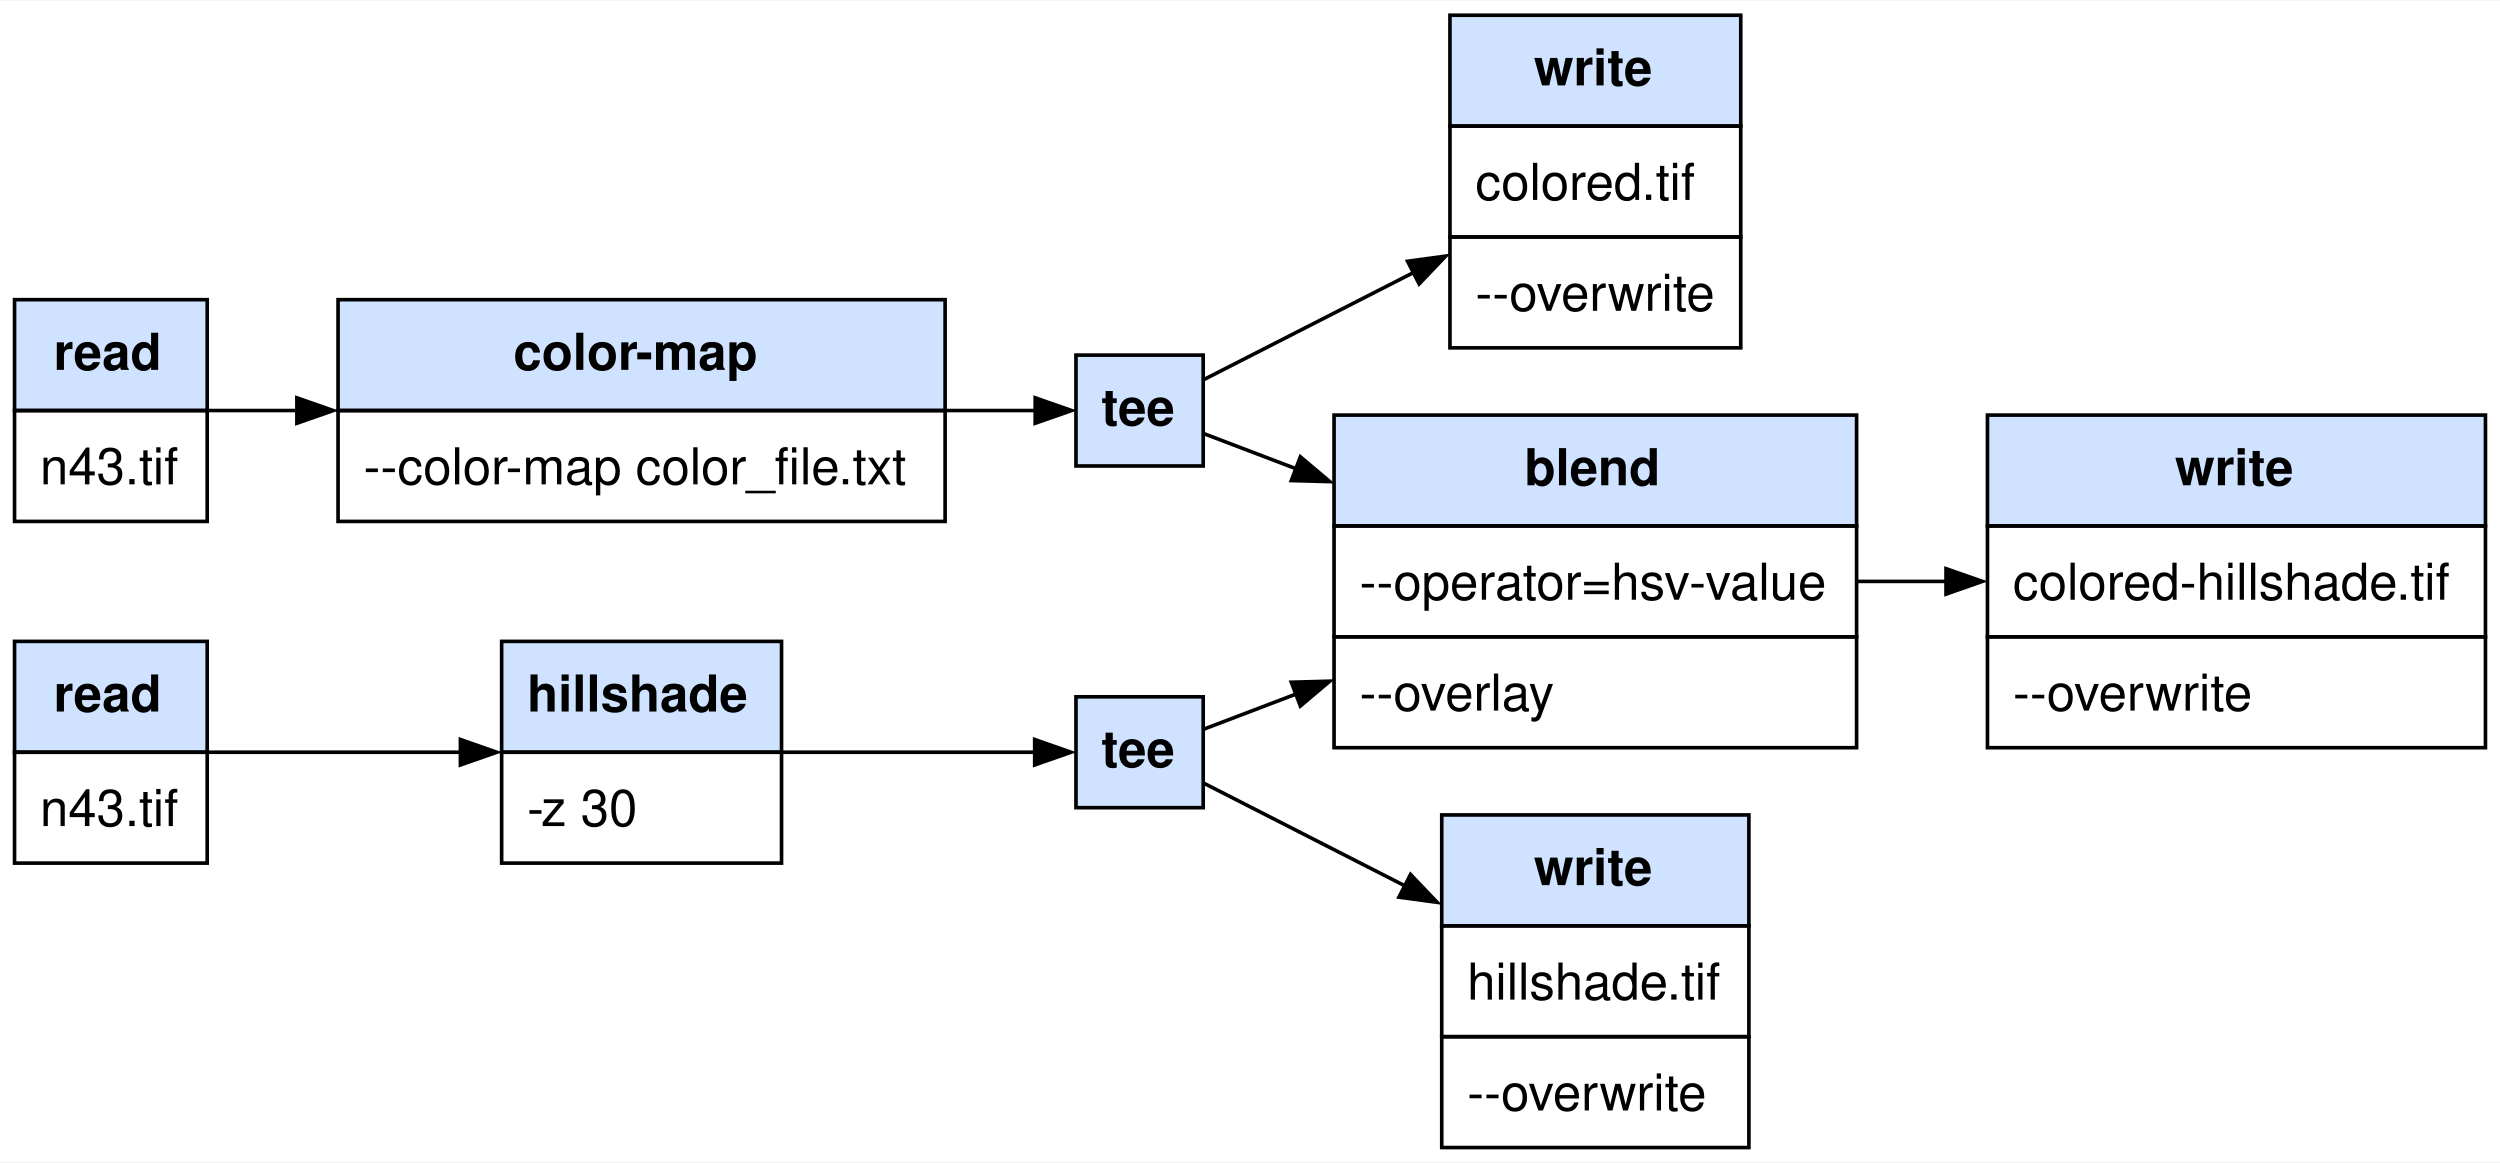
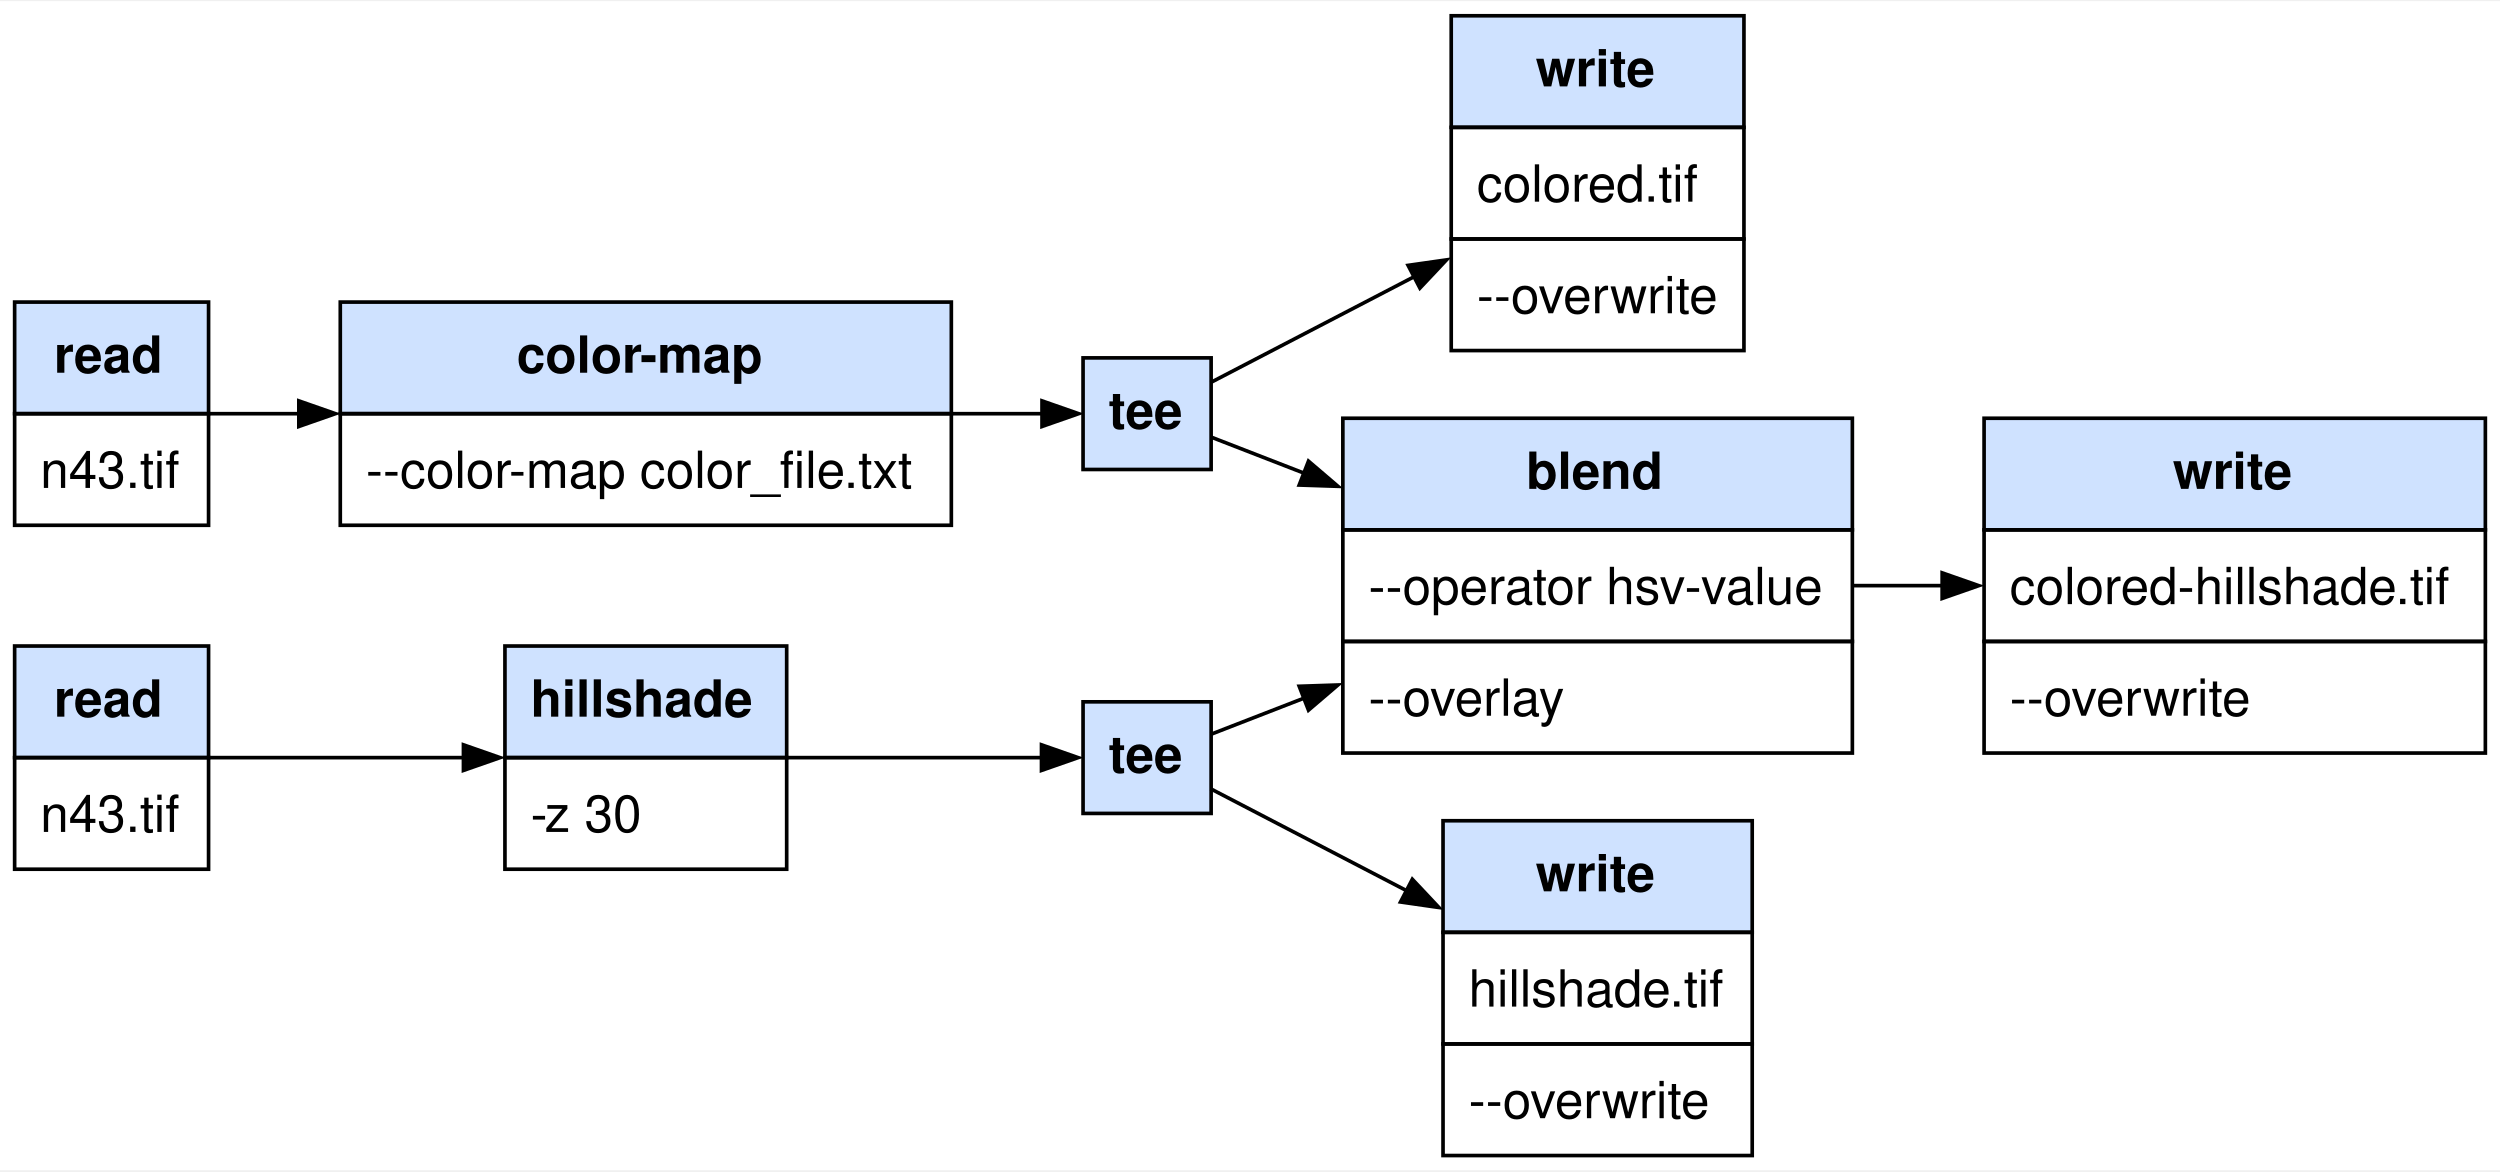
- <svg xmlns="http://www.w3.org/2000/svg" xmlns:xlink="http://www.w3.org/1999/xlink" width="688pt" height="320pt" viewBox="0.00 0.00 687.75 319.50">
+ <svg xmlns="http://www.w3.org/2000/svg" xmlns:xlink="http://www.w3.org/1999/xlink" width="683pt" height="320pt" viewBox="0.00 0.00 683.25 319.50">
  <g id="graph0" class="graph" transform="scale(1 1) rotate(0) translate(4 315.5)">
-     <polygon fill="white" stroke="none" points="-4,4 -4,-315.5 683.75,-315.5 683.75,4 -4,4" />
+     <polygon fill="white" stroke="none" points="-4,4 -4,-315.5 679.25,-315.5 679.25,4 -4,4" />
    <g id="node1" class="node">
-       <polygon fill="#cfe2ff" stroke="none" points="0,-202.75 0,-233.25 53,-233.25 53,-202.75 0,-202.75" />
-       <polygon fill="none" stroke="black" points="0,-202.75 0,-233.25 53,-233.25 53,-202.75 0,-202.75" />
-       <text text-anchor="start" x="10.75" y="-213.95" font-family="Helvetica,sans-Serif" font-weight="bold" font-size="14.00">read</text>
-       <polygon fill="none" stroke="black" points="0,-172.25 0,-202.75 53,-202.75 53,-172.25 0,-172.25" />
-       <text text-anchor="start" x="7" y="-182.45" font-family="Helvetica,sans-Serif" font-size="14.00">n43.tif</text>
+       <g id="a_node1">
+         <a xlink:href="https://gdal.org/en/latest/programs/gdal_raster_read.html" xlink:title="https://gdal.org/en/latest/programs/gdal_raster_read.html" target="_blank">
+           <polygon fill="#cfe2ff" stroke="none" points="0,-202.75 0,-233.25 53,-233.25 53,-202.75 0,-202.75" />
+           <polygon fill="none" stroke="black" points="0,-202.75 0,-233.25 53,-233.25 53,-202.75 0,-202.75" />
+           <text text-anchor="start" x="10.75" y="-213.95" font-family="Helvetica,sans-Serif" font-weight="bold" font-size="14.00">read</text>
+           <polygon fill="none" stroke="black" points="0,-172.25 0,-202.75 53,-202.75 53,-172.25 0,-172.25" />
+           <text text-anchor="start" x="7" y="-182.45" font-family="Helvetica,sans-Serif" font-size="14.00">n43.tif</text>
+         </a>
+       </g>
    </g>
    <g id="node2" class="node">
      <g id="a_node2">
-         <a xlink:href="https://gdal.org/en/latest/programs/gdal_raster_color_map.html" xlink:title="https://gdal.org/en/latest/programs/gdal_raster_color_map.html">
+         <a xlink:href="https://gdal.org/en/latest/programs/gdal_raster_color_map.html" xlink:title="https://gdal.org/en/latest/programs/gdal_raster_color_map.html" target="_blank">
          <polygon fill="#cfe2ff" stroke="none" points="89,-202.75 89,-233.25 256,-233.25 256,-202.75 89,-202.75" />
          <polygon fill="none" stroke="black" points="89,-202.75 89,-233.25 256,-233.25 256,-202.75 89,-202.75" />
          <text text-anchor="start" x="137.25" y="-213.95" font-family="Helvetica,sans-Serif" font-weight="bold" font-size="14.00">color-map</text>
          <polygon fill="none" stroke="black" points="89,-172.25 89,-202.75 256,-202.75 256,-172.25 89,-172.25" />
          <text text-anchor="start" x="96" y="-182.45" font-family="Helvetica,sans-Serif" font-size="14.00">--color-map color_file.txt</text>
        </a>
      </g>
    </g>
    <g id="edge1" class="edge">
      <path fill="none" stroke="black" d="M52.91,-202.75C60.32,-202.75 68.87,-202.75 77.93,-202.75" />
      <polygon fill="black" stroke="black" points="77.67,-206.25 87.67,-202.75 77.67,-199.25 77.67,-206.25" />
    </g>
    <g id="node3" class="node">
      <polygon fill="#cfe2ff" stroke="none" points="292,-187.5 292,-218 327,-218 327,-187.5 292,-187.5" />
      <polygon fill="none" stroke="black" points="292,-187.5 292,-218 327,-218 327,-187.5 292,-187.5" />
      <text text-anchor="start" x="299" y="-198.7" font-family="Helvetica,sans-Serif" font-weight="bold" font-size="14.00">tee</text>
    </g>
    <g id="edge2" class="edge">
      <path fill="none" stroke="black" d="M255.92,-202.75C264.89,-202.75 273.49,-202.75 281.04,-202.75" />
      <polygon fill="black" stroke="black" points="280.78,-206.25 290.78,-202.75 280.78,-199.25 280.78,-206.25" />
    </g>
    <g id="node4" class="node">
-       <polygon fill="#cfe2ff" stroke="none" points="394.88,-281 394.88,-311.5 474.88,-311.5 474.88,-281 394.88,-281" />
-       <polygon fill="none" stroke="black" points="394.88,-281 394.88,-311.5 474.88,-311.5 474.88,-281 394.88,-281" />
-       <text text-anchor="start" x="418" y="-292.2" font-family="Helvetica,sans-Serif" font-weight="bold" font-size="14.00">write</text>
-       <polygon fill="none" stroke="black" points="394.88,-250.5 394.88,-281 474.88,-281 474.88,-250.5 394.88,-250.5" />
-       <text text-anchor="start" x="401.88" y="-260.7" font-family="Helvetica,sans-Serif" font-size="14.00">colored.tif</text>
-       <polygon fill="none" stroke="black" points="394.88,-220 394.88,-250.5 474.88,-250.5 474.88,-220 394.88,-220" />
-       <text text-anchor="start" x="401.88" y="-230.2" font-family="Helvetica,sans-Serif" font-size="14.00">--overwrite</text>
+       <g id="a_node4">
+         <a xlink:href="https://gdal.org/en/latest/programs/gdal_raster_write.html" xlink:title="https://gdal.org/en/latest/programs/gdal_raster_write.html" target="_blank">
+           <polygon fill="#cfe2ff" stroke="none" points="392.62,-281 392.62,-311.5 472.62,-311.5 472.62,-281 392.62,-281" />
+           <polygon fill="none" stroke="black" points="392.62,-281 392.62,-311.5 472.62,-311.5 472.62,-281 392.62,-281" />
+           <text text-anchor="start" x="415.75" y="-292.2" font-family="Helvetica,sans-Serif" font-weight="bold" font-size="14.00">write</text>
+           <polygon fill="none" stroke="black" points="392.62,-250.5 392.62,-281 472.62,-281 472.62,-250.5 392.62,-250.5" />
+           <text text-anchor="start" x="399.62" y="-260.7" font-family="Helvetica,sans-Serif" font-size="14.00">colored.tif</text>
+           <polygon fill="none" stroke="black" points="392.62,-220 392.62,-250.5 472.62,-250.5 472.62,-220 392.62,-220" />
+           <text text-anchor="start" x="399.62" y="-230.2" font-family="Helvetica,sans-Serif" font-size="14.00">--overwrite</text>
+         </a>
+       </g>
    </g>
    <g id="edge3" class="edge">
-       <path fill="none" stroke="black" d="M326.88,-211.12C341.69,-218.68 364.25,-230.2 384.84,-240.71" />
-       <polygon fill="black" stroke="black" points="383.22,-243.81 393.72,-245.24 386.4,-237.58 383.22,-243.81" />
+       <path fill="none" stroke="black" d="M326.84,-211.25C341.13,-218.68 362.66,-229.88 382.49,-240.19" />
+       <polygon fill="black" stroke="black" points="380.83,-243.28 391.32,-244.78 384.06,-237.07 380.83,-243.28" />
    </g>
    <g id="node5" class="node">
      <g id="a_node5">
-         <a xlink:href="https://gdal.org/en/latest/programs/gdal_raster_blend.html" xlink:title="https://gdal.org/en/latest/programs/gdal_raster_blend.html">
-           <polygon fill="#cfe2ff" stroke="none" points="363,-171 363,-201.5 506.75,-201.5 506.75,-171 363,-171" />
-           <polygon fill="none" stroke="black" points="363,-171 363,-201.5 506.75,-201.5 506.75,-171 363,-171" />
-           <text text-anchor="start" x="415.38" y="-182.2" font-family="Helvetica,sans-Serif" font-weight="bold" font-size="14.00">blend</text>
-           <polygon fill="none" stroke="black" points="363,-140.5 363,-171 506.75,-171 506.75,-140.5 363,-140.5" />
-           <text text-anchor="start" x="370" y="-150.7" font-family="Helvetica,sans-Serif" font-size="14.00">--operator=hsv-value</text>
-           <polygon fill="none" stroke="black" points="363,-110 363,-140.5 506.75,-140.5 506.75,-110 363,-110" />
+         <a xlink:href="https://gdal.org/en/latest/programs/gdal_raster_blend.html" xlink:title="https://gdal.org/en/latest/programs/gdal_raster_blend.html" target="_blank">
+           <polygon fill="#cfe2ff" stroke="none" points="363,-171 363,-201.5 502.25,-201.5 502.25,-171 363,-171" />
+           <polygon fill="none" stroke="black" points="363,-171 363,-201.5 502.25,-201.5 502.25,-171 363,-171" />
+           <text text-anchor="start" x="413.12" y="-182.2" font-family="Helvetica,sans-Serif" font-weight="bold" font-size="14.00">blend</text>
+           <polygon fill="none" stroke="black" points="363,-140.5 363,-171 502.25,-171 502.25,-140.5 363,-140.5" />
+           <text text-anchor="start" x="370" y="-150.7" font-family="Helvetica,sans-Serif" font-size="14.00">--operator hsv-value</text>
+           <polygon fill="none" stroke="black" points="363,-110 363,-140.5 502.25,-140.5 502.25,-110 363,-110" />
          <text text-anchor="start" x="370" y="-120.2" font-family="Helvetica,sans-Serif" font-size="14.00">--overlay</text>
        </a>
      </g>
    </g>
    <g id="edge4" class="edge">
-       <path fill="none" stroke="black" d="M326.88,-196.51C334.01,-193.79 342.93,-190.4 352.56,-186.73" />
-       <polygon fill="black" stroke="black" points="353.73,-190.03 361.83,-183.2 351.24,-183.49 353.73,-190.03" />
+       <path fill="none" stroke="black" d="M326.84,-196.41C333.95,-193.65 342.85,-190.2 352.45,-186.47" />
+       <polygon fill="black" stroke="black" points="353.61,-189.78 361.66,-182.9 351.07,-183.25 353.61,-189.78" />
    </g>
    <g id="node10" class="node">
-       <polygon fill="#cfe2ff" stroke="none" points="542.75,-171 542.75,-201.5 679.75,-201.5 679.75,-171 542.75,-171" />
-       <polygon fill="none" stroke="black" points="542.75,-171 542.75,-201.5 679.75,-201.5 679.75,-171 542.75,-171" />
-       <text text-anchor="start" x="594.38" y="-182.2" font-family="Helvetica,sans-Serif" font-weight="bold" font-size="14.00">write</text>
-       <polygon fill="none" stroke="black" points="542.75,-140.5 542.75,-171 679.75,-171 679.75,-140.5 542.75,-140.5" />
-       <text text-anchor="start" x="549.75" y="-150.7" font-family="Helvetica,sans-Serif" font-size="14.00">colored-hillshade.tif</text>
-       <polygon fill="none" stroke="black" points="542.75,-110 542.75,-140.5 679.75,-140.5 679.75,-110 542.75,-110" />
-       <text text-anchor="start" x="549.75" y="-120.2" font-family="Helvetica,sans-Serif" font-size="14.00">--overwrite</text>
+       <g id="a_node10">
+         <a xlink:href="https://gdal.org/en/latest/programs/gdal_raster_write.html" xlink:title="https://gdal.org/en/latest/programs/gdal_raster_write.html" target="_blank">
+           <polygon fill="#cfe2ff" stroke="none" points="538.25,-171 538.25,-201.5 675.25,-201.5 675.25,-171 538.25,-171" />
+           <polygon fill="none" stroke="black" points="538.25,-171 538.25,-201.5 675.25,-201.5 675.25,-171 538.25,-171" />
+           <text text-anchor="start" x="589.88" y="-182.2" font-family="Helvetica,sans-Serif" font-weight="bold" font-size="14.00">write</text>
+           <polygon fill="none" stroke="black" points="538.25,-140.5 538.25,-171 675.25,-171 675.25,-140.5 538.25,-140.5" />
+           <text text-anchor="start" x="545.25" y="-150.7" font-family="Helvetica,sans-Serif" font-size="14.00">colored-hillshade.tif</text>
+           <polygon fill="none" stroke="black" points="538.25,-110 538.25,-140.5 675.25,-140.5 675.25,-110 538.25,-110" />
+           <text text-anchor="start" x="545.25" y="-120.2" font-family="Helvetica,sans-Serif" font-size="14.00">--overwrite</text>
+         </a>
+       </g>
    </g>
    <g id="edge9" class="edge">
-       <path fill="none" stroke="black" d="M506.55,-155.75C514.79,-155.75 523.24,-155.75 531.58,-155.75" />
-       <polygon fill="black" stroke="black" points="531.35,-159.25 541.35,-155.75 531.35,-152.25 531.35,-159.25" />
+       <path fill="none" stroke="black" d="M502.15,-155.75C510.33,-155.75 518.74,-155.75 527.05,-155.75" />
+       <polygon fill="black" stroke="black" points="526.79,-159.25 536.79,-155.75 526.79,-152.25 526.79,-159.25" />
    </g>
    <g id="node6" class="node">
-       <polygon fill="#cfe2ff" stroke="none" points="0,-108.75 0,-139.25 53,-139.25 53,-108.75 0,-108.75" />
-       <polygon fill="none" stroke="black" points="0,-108.75 0,-139.25 53,-139.25 53,-108.75 0,-108.75" />
-       <text text-anchor="start" x="10.75" y="-119.95" font-family="Helvetica,sans-Serif" font-weight="bold" font-size="14.00">read</text>
-       <polygon fill="none" stroke="black" points="0,-78.25 0,-108.75 53,-108.75 53,-78.25 0,-78.25" />
-       <text text-anchor="start" x="7" y="-88.45" font-family="Helvetica,sans-Serif" font-size="14.00">n43.tif</text>
+       <g id="a_node6">
+         <a xlink:href="https://gdal.org/en/latest/programs/gdal_raster_read.html" xlink:title="https://gdal.org/en/latest/programs/gdal_raster_read.html" target="_blank">
+           <polygon fill="#cfe2ff" stroke="none" points="0,-108.75 0,-139.25 53,-139.25 53,-108.75 0,-108.75" />
+           <polygon fill="none" stroke="black" points="0,-108.75 0,-139.25 53,-139.25 53,-108.75 0,-108.75" />
+           <text text-anchor="start" x="10.75" y="-119.95" font-family="Helvetica,sans-Serif" font-weight="bold" font-size="14.00">read</text>
+           <polygon fill="none" stroke="black" points="0,-78.25 0,-108.75 53,-108.75 53,-78.25 0,-78.25" />
+           <text text-anchor="start" x="7" y="-88.45" font-family="Helvetica,sans-Serif" font-size="14.00">n43.tif</text>
+         </a>
+       </g>
    </g>
    <g id="node7" class="node">
      <g id="a_node7">
-         <a xlink:href="https://gdal.org/en/latest/programs/gdal_raster_hillshade.html" xlink:title="https://gdal.org/en/latest/programs/gdal_raster_hillshade.html">
+         <a xlink:href="https://gdal.org/en/latest/programs/gdal_raster_hillshade.html" xlink:title="https://gdal.org/en/latest/programs/gdal_raster_hillshade.html" target="_blank">
          <polygon fill="#cfe2ff" stroke="none" points="134,-108.75 134,-139.25 211,-139.25 211,-108.75 134,-108.75" />
          <polygon fill="none" stroke="black" points="134,-108.75 134,-139.25 211,-139.25 211,-108.75 134,-108.75" />
          <text text-anchor="start" x="141" y="-119.95" font-family="Helvetica,sans-Serif" font-weight="bold" font-size="14.00">hillshade</text>
          <polygon fill="none" stroke="black" points="134,-78.25 134,-108.75 211,-108.75 211,-78.25 134,-78.25" />
          <text text-anchor="start" x="141" y="-88.45" font-family="Helvetica,sans-Serif" font-size="14.00">-z 30</text>
        </a>
      </g>
    </g>
    <g id="edge5" class="edge">
      <path fill="none" stroke="black" d="M52.91,-108.75C72.18,-108.75 99.26,-108.75 122.67,-108.75" />
      <polygon fill="black" stroke="black" points="122.66,-112.25 132.66,-108.75 122.66,-105.25 122.66,-112.25" />
    </g>
    <g id="node8" class="node">
      <polygon fill="#cfe2ff" stroke="none" points="292,-93.5 292,-124 327,-124 327,-93.5 292,-93.5" />
      <polygon fill="none" stroke="black" points="292,-93.5 292,-124 327,-124 327,-93.5 292,-93.5" />
      <text text-anchor="start" x="299" y="-104.7" font-family="Helvetica,sans-Serif" font-weight="bold" font-size="14.00">tee</text>
    </g>
    <g id="edge6" class="edge">
      <path fill="none" stroke="black" d="M210.75,-108.75C232.95,-108.75 260.67,-108.75 280.91,-108.75" />
      <polygon fill="black" stroke="black" points="280.64,-112.25 290.64,-108.75 280.64,-105.25 280.64,-112.25" />
    </g>
    <g id="edge8" class="edge">
-       <path fill="none" stroke="black" d="M326.88,-114.99C334.01,-117.71 342.93,-121.1 352.56,-124.77" />
-       <polygon fill="black" stroke="black" points="351.24,-128.01 361.83,-128.3 353.73,-121.47 351.24,-128.01" />
+       <path fill="none" stroke="black" d="M326.84,-115.09C333.95,-117.85 342.85,-121.3 352.45,-125.03" />
+       <polygon fill="black" stroke="black" points="351.07,-128.25 361.66,-128.6 353.61,-121.72 351.07,-128.25" />
    </g>
    <g id="node9" class="node">
-       <polygon fill="#cfe2ff" stroke="none" points="392.62,-61 392.62,-91.5 477.12,-91.5 477.12,-61 392.62,-61" />
-       <polygon fill="none" stroke="black" points="392.62,-61 392.62,-91.5 477.12,-91.5 477.12,-61 392.62,-61" />
-       <text text-anchor="start" x="418" y="-72.2" font-family="Helvetica,sans-Serif" font-weight="bold" font-size="14.00">write</text>
-       <polygon fill="none" stroke="black" points="392.62,-30.5 392.62,-61 477.12,-61 477.12,-30.5 392.62,-30.5" />
-       <text text-anchor="start" x="399.62" y="-40.7" font-family="Helvetica,sans-Serif" font-size="14.00">hillshade.tif</text>
-       <polygon fill="none" stroke="black" points="392.62,0 392.62,-30.5 477.12,-30.5 477.12,0 392.62,0" />
-       <text text-anchor="start" x="399.62" y="-10.2" font-family="Helvetica,sans-Serif" font-size="14.00">--overwrite</text>
+       <g id="a_node9">
+         <a xlink:href="https://gdal.org/en/latest/programs/gdal_raster_write.html" xlink:title="https://gdal.org/en/latest/programs/gdal_raster_write.html" target="_blank">
+           <polygon fill="#cfe2ff" stroke="none" points="390.38,-61 390.38,-91.5 474.88,-91.5 474.88,-61 390.38,-61" />
+           <polygon fill="none" stroke="black" points="390.38,-61 390.38,-91.5 474.88,-91.5 474.88,-61 390.38,-61" />
+           <text text-anchor="start" x="415.75" y="-72.2" font-family="Helvetica,sans-Serif" font-weight="bold" font-size="14.00">write</text>
+           <polygon fill="none" stroke="black" points="390.38,-30.5 390.38,-61 474.88,-61 474.88,-30.5 390.38,-30.5" />
+           <text text-anchor="start" x="397.38" y="-40.7" font-family="Helvetica,sans-Serif" font-size="14.00">hillshade.tif</text>
+           <polygon fill="none" stroke="black" points="390.38,0 390.38,-30.5 474.88,-30.5 474.88,0 390.38,0" />
+           <text text-anchor="start" x="397.38" y="-10.2" font-family="Helvetica,sans-Serif" font-size="14.00">--overwrite</text>
+         </a>
+       </g>
    </g>
    <g id="edge7" class="edge">
-       <path fill="none" stroke="black" d="M326.88,-100.38C341.12,-93.12 362.52,-82.19 382.46,-72.01" />
-       <polygon fill="black" stroke="black" points="384.04,-75.13 391.35,-67.46 380.85,-68.89 384.04,-75.13" />
+       <path fill="none" stroke="black" d="M326.84,-100.25C340.63,-93.08 361.15,-82.4 380.39,-72.4" />
+       <polygon fill="black" stroke="black" points="381.99,-75.51 389.25,-67.79 378.76,-69.3 381.99,-75.51" />
    </g>
  </g>
</svg>
